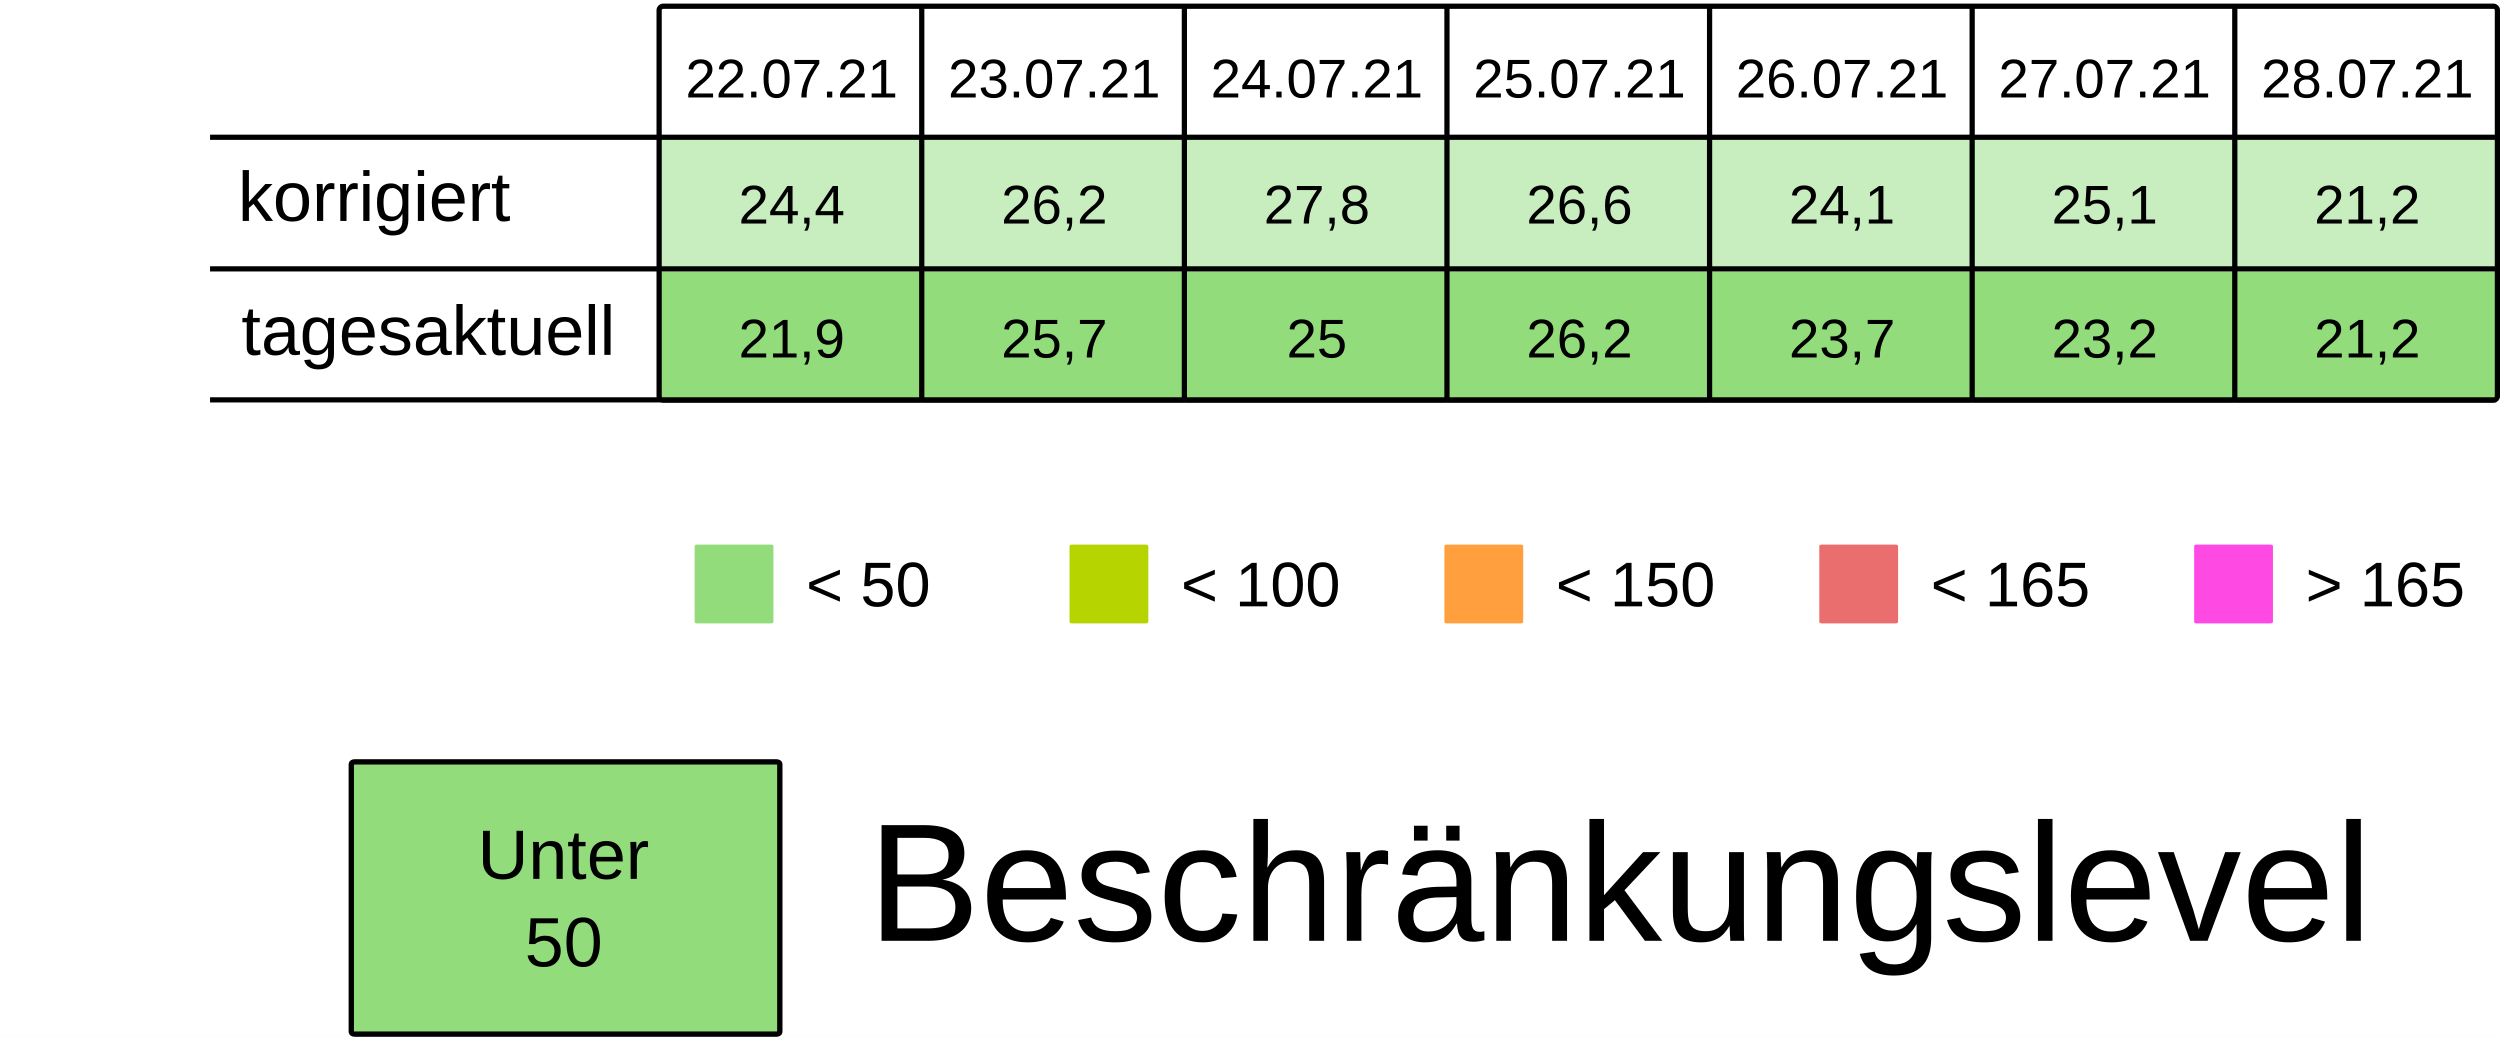
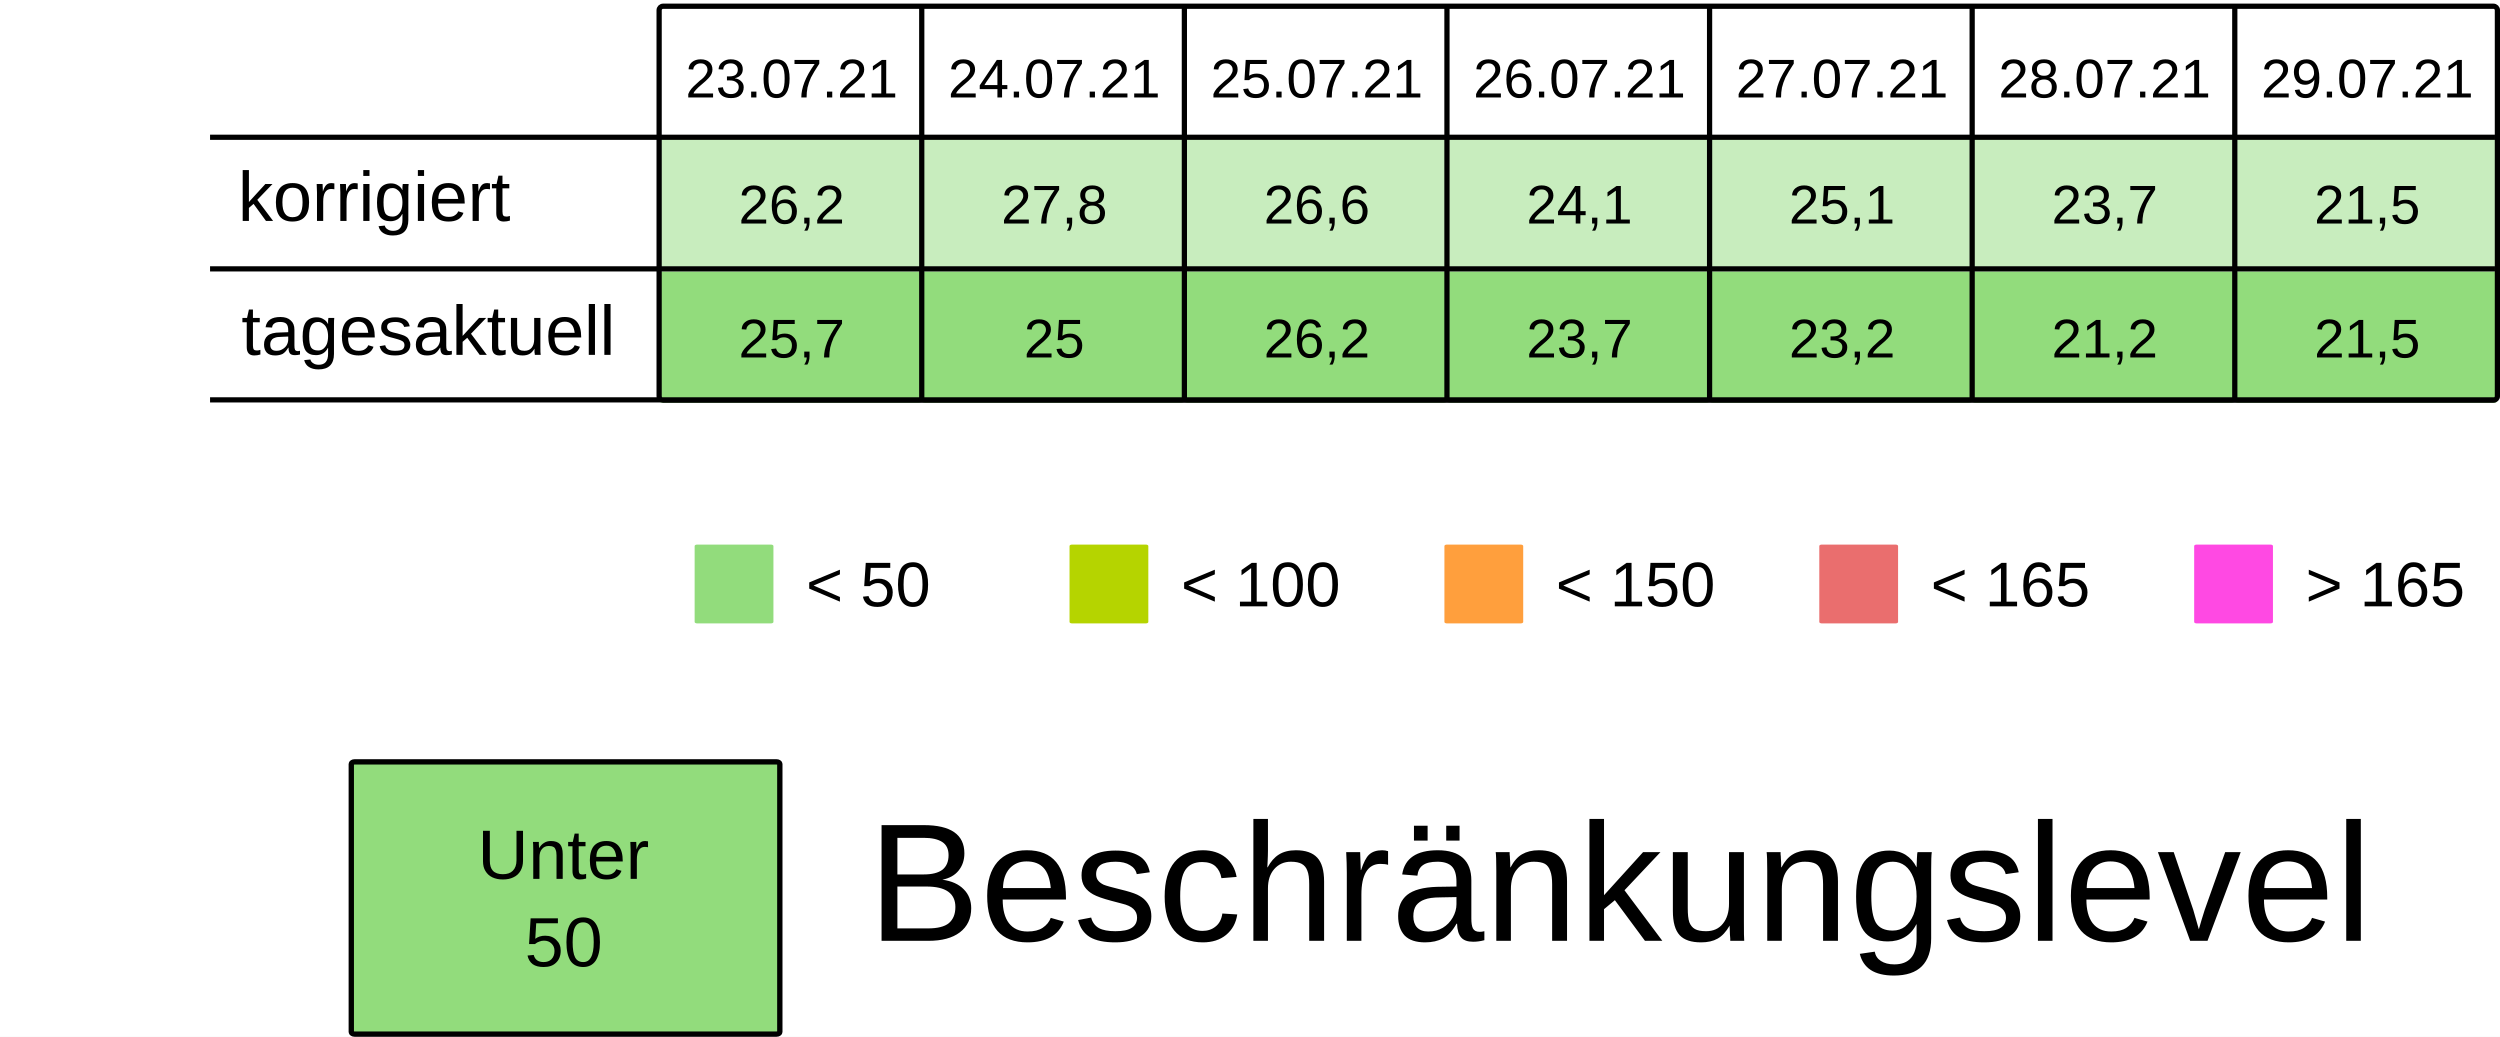
<svg xmlns="http://www.w3.org/2000/svg" viewBox="0 0 125.94 52.229" height="197.399" width="475.994">
  <rect width="100%" height="100%" x="-.001" fill="#fff" />
  <g transform="translate(-13.231 -25.355)">
    <rect ry=".106" rx=".169" y="32.284" x="46.434" height="6.615" width="13.229" fill="#92dc7c7F" />
    <rect ry=".106" rx=".169" y="32.284" x="59.664" height="6.615" width="13.229" fill="#92dc7c7F" />
    <rect ry=".106" rx=".169" y="32.284" x="72.893" height="6.615" width="13.229" fill="#92dc7c7F" />
    <rect ry=".106" rx=".169" y="32.284" x="86.122" height="6.615" width="13.229" fill="#92dc7c7F" />
    <rect ry=".106" rx=".169" y="32.284" x="99.351" height="6.615" width="13.229" fill="#92dc7c7F" />
    <rect ry=".106" rx=".169" y="32.284" x="112.58" height="6.615" width="13.229" fill="#92dc7c7F" />
    <rect ry=".106" rx=".169" y="32.284" x="125.809" height="6.615" width="13.229" fill="#92dc7c7F" />
    <text y="30.266" x="53.113" style="line-height:125%;-inkscape-font-specification:Arial;text-align:center" font-weight="400" font-size="2.749" letter-spacing="0" word-spacing="0" font-family="Arial" text-anchor="middle" stroke-width=".064">
-       <tspan style="text-align:center" y="30.266" x="53.113">22.07.21</tspan>
+       <tspan style="text-align:center" y="30.266" x="53.113">23.07.21</tspan>
    </text>
    <text y="30.266" x="66.342" style="line-height:125%;-inkscape-font-specification:Arial;text-align:center" font-weight="400" font-size="2.749" letter-spacing="0" word-spacing="0" font-family="Arial" text-anchor="middle" stroke-width=".064">
-       <tspan style="text-align:center" y="30.266" x="66.342">23.07.21</tspan>
+       <tspan style="text-align:center" y="30.266" x="66.342">24.07.21</tspan>
    </text>
    <text y="30.266" x="79.571" style="line-height:125%;-inkscape-font-specification:Arial;text-align:center" font-weight="400" font-size="2.749" letter-spacing="0" word-spacing="0" font-family="Arial" text-anchor="middle" stroke-width=".064">
-       <tspan style="text-align:center" y="30.266" x="79.571">24.07.21</tspan>
+       <tspan style="text-align:center" y="30.266" x="79.571">25.07.21</tspan>
    </text>
    <text y="30.266" x="92.8" style="line-height:125%;-inkscape-font-specification:Arial;text-align:center" font-weight="400" font-size="2.749" letter-spacing="0" word-spacing="0" font-family="Arial" text-anchor="middle" stroke-width=".064">
-       <tspan style="text-align:center" y="30.266" x="92.8">25.07.21</tspan>
+       <tspan style="text-align:center" y="30.266" x="92.8">26.07.21</tspan>
    </text>
    <text y="30.266" x="106.029" style="line-height:125%;-inkscape-font-specification:Arial;text-align:center" font-weight="400" font-size="2.749" letter-spacing="0" word-spacing="0" font-family="Arial" text-anchor="middle" stroke-width=".064">
-       <tspan style="text-align:center" y="30.266" x="106.029">26.07.21</tspan>
+       <tspan style="text-align:center" y="30.266" x="106.029">27.07.21</tspan>
    </text>
    <text y="30.266" x="119.258" style="line-height:125%;-inkscape-font-specification:Arial;text-align:center" font-weight="400" font-size="2.749" letter-spacing="0" word-spacing="0" font-family="Arial" text-anchor="middle" stroke-width=".064">
-       <tspan style="text-align:center" y="30.266" x="119.258">27.07.21</tspan>
+       <tspan style="text-align:center" y="30.266" x="119.258">28.07.21</tspan>
    </text>
    <text y="30.266" x="132.488" style="line-height:125%;-inkscape-font-specification:Arial;text-align:center" font-weight="400" font-size="2.749" letter-spacing="0" word-spacing="0" font-family="Arial" text-anchor="middle" stroke-width=".064">
-       <tspan style="text-align:center" y="30.266" x="132.488">28.07.21</tspan>
+       <tspan style="text-align:center" y="30.266" x="132.488">29.07.21</tspan>
    </text>
    <text y="36.616" x="53.113" style="line-height:125%;-inkscape-font-specification:Arial;text-align:center" font-weight="400" font-size="2.749" letter-spacing="0" word-spacing="0" font-family="Arial" text-anchor="middle" stroke-width=".064">
-       <tspan style="text-align:center" y="36.616" x="53.113">24,4</tspan>
+       <tspan style="text-align:center" y="36.616" x="53.113">26,2</tspan>
    </text>
    <text y="36.616" x="66.342" style="line-height:125%;-inkscape-font-specification:Arial;text-align:center" font-weight="400" font-size="2.749" letter-spacing="0" word-spacing="0" font-family="Arial" text-anchor="middle" stroke-width=".064">
-       <tspan style="text-align:center" y="36.616" x="66.342">26,2</tspan>
+       <tspan style="text-align:center" y="36.616" x="66.342">27,8</tspan>
    </text>
    <text y="36.616" x="79.571" style="line-height:125%;-inkscape-font-specification:Arial;text-align:center" font-weight="400" font-size="2.749" letter-spacing="0" word-spacing="0" font-family="Arial" text-anchor="middle" stroke-width=".064">
-       <tspan style="text-align:center" y="36.616" x="79.571">27,8</tspan>
+       <tspan style="text-align:center" y="36.616" x="79.571">26,6</tspan>
    </text>
    <text y="36.616" x="92.8" style="line-height:125%;-inkscape-font-specification:Arial;text-align:center" font-weight="400" font-size="2.749" letter-spacing="0" word-spacing="0" font-family="Arial" text-anchor="middle" stroke-width=".064">
-       <tspan style="text-align:center" y="36.616" x="92.8">26,6</tspan>
+       <tspan style="text-align:center" y="36.616" x="92.8">24,1</tspan>
    </text>
    <text y="36.616" x="106.029" style="line-height:125%;-inkscape-font-specification:Arial;text-align:center" font-weight="400" font-size="2.749" letter-spacing="0" word-spacing="0" font-family="Arial" text-anchor="middle" stroke-width=".064">
-       <tspan style="text-align:center" y="36.616" x="106.029">24,1</tspan>
+       <tspan style="text-align:center" y="36.616" x="106.029">25,1</tspan>
    </text>
    <text y="36.616" x="119.258" style="line-height:125%;-inkscape-font-specification:Arial;text-align:center" font-weight="400" font-size="2.749" letter-spacing="0" word-spacing="0" font-family="Arial" text-anchor="middle" stroke-width=".064">
-       <tspan style="text-align:center" y="36.616" x="119.258">25,1</tspan>
+       <tspan style="text-align:center" y="36.616" x="119.258">23,7</tspan>
    </text>
    <text y="36.616" x="132.488" style="line-height:125%;-inkscape-font-specification:Arial;text-align:center" font-weight="400" font-size="2.749" letter-spacing="0" word-spacing="0" font-family="Arial" text-anchor="middle" stroke-width=".064">
-       <tspan style="text-align:center" y="36.616" x="132.488">21,2</tspan>
+       <tspan style="text-align:center" y="36.616" x="132.488">21,5</tspan>
    </text>
    <rect ry=".071" rx=".12" y="52.79" x="48.224" height="3.969" width="3.969" fill="#92dc7c" />
    <text y="55.896" x="53.84" style="line-height:125%;-inkscape-font-specification:Arial" font-weight="400" font-size="3.175" letter-spacing="0" word-spacing="0" font-family="Arial" stroke-width=".265">
      <tspan y="55.896" x="53.84">&lt; 50</tspan>
    </text>
    <rect ry=".071" rx=".12" y="52.79" x="67.11" height="3.969" width="3.969" fill="#B5D400" />
    <text y="55.896" x="72.726" style="line-height:125%;-inkscape-font-specification:Arial" font-weight="400" font-size="3.175" letter-spacing="0" word-spacing="0" font-family="Arial" stroke-width=".265">
      <tspan y="55.896" x="72.726">&lt; 100</tspan>
    </text>
    <rect ry=".071" rx=".12" y="52.79" x="104.88" height="3.969" width="3.969" fill="#ea6e6e" />
    <text y="55.896" x="110.496" style="line-height:125%;-inkscape-font-specification:Arial" font-weight="400" font-size="3.175" letter-spacing="0" word-spacing="0" font-family="Arial" stroke-width=".265">
      <tspan y="55.896" x="110.496">&lt; 165</tspan>
    </text>
    <rect ry=".071" rx=".12" y="52.79" x="123.765" height="3.969" width="3.969" fill="#FF49E3" />
    <text y="55.896" x="129.381" style="line-height:125%;-inkscape-font-specification:Arial" font-weight="400" font-size="3.175" letter-spacing="0" word-spacing="0" font-family="Arial" stroke-width=".265">
      <tspan y="55.896" x="129.381">&gt; 165</tspan>
    </text>
    <rect ry=".071" rx=".12" y="52.79" x="85.995" height="3.969" width="3.969" fill="#ff9f3d" />
    <text y="55.896" x="91.61" style="line-height:125%;-inkscape-font-specification:Arial" font-weight="400" font-size="3.175" letter-spacing="0" word-spacing="0" font-family="Arial" stroke-width=".265">
      <tspan y="55.896" x="91.61">&lt; 150</tspan>
    </text>
    <rect ry=".106" rx=".169" y="39.031" x="46.435" height="6.615" width="13.229" fill="#92dc7c" />
    <rect ry=".106" rx=".169" y="39.031" x="59.665" height="6.615" width="13.229" fill="#92dc7c" />
    <rect ry=".106" rx=".169" y="39.031" x="72.894" height="6.615" width="13.229" fill="#92dc7c" />
    <rect ry=".106" rx=".169" y="39.031" x="86.123" height="6.615" width="13.229" fill="#92dc7c" />
    <rect ry=".106" rx=".169" y="39.031" x="99.352" height="6.615" width="13.229" fill="#92dc7c" />
    <rect ry=".106" rx=".169" y="39.031" x="112.581" height="6.615" width="13.229" fill="#92dc7c" />
    <rect ry=".106" rx=".169" y="39.031" x="125.81" height="6.615" width="13.229" fill="#92dc7c" />
    <text y="43.363" x="53.114" style="line-height:125%;-inkscape-font-specification:Arial;text-align:center" font-weight="400" font-size="2.749" letter-spacing="0" word-spacing="0" font-family="Arial" text-anchor="middle" stroke-width=".064">
-       <tspan style="text-align:center" y="43.363" x="53.114">21,9</tspan>
+       <tspan style="text-align:center" y="43.363" x="53.114">25,7</tspan>
    </text>
    <text y="43.363" x="66.343" style="line-height:125%;-inkscape-font-specification:Arial;text-align:center" font-weight="400" font-size="2.749" letter-spacing="0" word-spacing="0" font-family="Arial" text-anchor="middle" stroke-width=".064">
-       <tspan style="text-align:center" y="43.363" x="66.343">25,7</tspan>
+       <tspan style="text-align:center" y="43.363" x="66.343">25</tspan>
    </text>
    <text y="43.363" x="79.572" style="line-height:125%;-inkscape-font-specification:Arial;text-align:center" font-weight="400" font-size="2.749" letter-spacing="0" word-spacing="0" font-family="Arial" text-anchor="middle" stroke-width=".064">
-       <tspan style="text-align:center" y="43.363" x="79.572">25</tspan>
+       <tspan style="text-align:center" y="43.363" x="79.572">26,2</tspan>
    </text>
    <text y="43.363" x="92.801" style="line-height:125%;-inkscape-font-specification:Arial;text-align:center" font-weight="400" font-size="2.749" letter-spacing="0" word-spacing="0" font-family="Arial" text-anchor="middle" stroke-width=".064">
-       <tspan style="text-align:center" y="43.363" x="92.801">26,2</tspan>
+       <tspan style="text-align:center" y="43.363" x="92.801">23,7</tspan>
    </text>
    <text y="43.363" x="106.03" style="line-height:125%;-inkscape-font-specification:Arial;text-align:center" font-weight="400" font-size="2.749" letter-spacing="0" word-spacing="0" font-family="Arial" text-anchor="middle" stroke-width=".064">
-       <tspan style="text-align:center" y="43.363" x="106.03">23,7</tspan>
+       <tspan style="text-align:center" y="43.363" x="106.03">23,2</tspan>
    </text>
    <text y="43.363" x="119.259" style="line-height:125%;-inkscape-font-specification:Arial;text-align:center" font-weight="400" font-size="2.749" letter-spacing="0" word-spacing="0" font-family="Arial" text-anchor="middle" stroke-width=".064">
-       <tspan style="text-align:center" y="43.363" x="119.259">23,2</tspan>
+       <tspan style="text-align:center" y="43.363" x="119.259">21,2</tspan>
    </text>
    <text y="43.363" x="132.489" style="line-height:125%;-inkscape-font-specification:Arial;text-align:center" font-weight="400" font-size="2.749" letter-spacing="0" word-spacing="0" font-family="Arial" text-anchor="middle" stroke-width=".064">
-       <tspan style="text-align:center" y="43.363" x="132.489">21,2</tspan>
+       <tspan style="text-align:center" y="43.363" x="132.489">21,5</tspan>
    </text>
    <text style="line-height:125%;-inkscape-font-specification:Arial" x="25.224" y="36.483" font-weight="400" font-size="3.528" font-family="Arial" letter-spacing="0" word-spacing="0" stroke-width=".265">
      <tspan x="25.224" y="36.483">korrigiert</tspan>
    </text>
    <text style="line-height:125%;-inkscape-font-specification:Arial" x="25.396" y="43.23" font-weight="400" font-size="3.528" font-family="Arial" letter-spacing="0" word-spacing="0" stroke-width=".265">
      <tspan x="25.396" y="43.23">tagesaktuell</tspan>
    </text>
    <path d="M59.665 25.802v19.844zm13.23 0v19.844zm13.228 0v19.844zm13.23 0v19.844zm13.228 0v19.844zm13.23 0v19.844zM23.812 32.27h115.096zm0 6.629h115.096zm0 6.6h115.096zm22.823-19.83h92.206c.11 0 .2.09.2.2v19.445a.2.2 0 01-.2.2H46.635a.2.2 0 01-.2-.2V25.869c0-.11.089-.2.2-.2z" fill="none" stroke="#000" stroke-width=".264" />
    <rect ry=".108" rx=".169" y="63.735" x="30.927" height="13.715" width="21.588" fill="#92dc7c" stroke-miterlimit="0" stroke="#000" stroke-width=".269" />
    <text y="69.629" x="41.626" style="line-height:125%;-inkscape-font-specification:Arial;text-align:center" font-weight="400" font-size="3.528" letter-spacing="0" word-spacing="0" font-family="Arial" text-anchor="middle" stroke-width=".265">
      <tspan style="text-align:center" y="69.629" x="42.1">Unter</tspan>
      <tspan style="text-align:center" y="74.038" x="41.626">50</tspan>
    </text>
    <text style="line-height:125%;-inkscape-font-specification:Arial" x="56.955" y="72.75" font-weight="400" font-size="8.467" font-family="Arial" letter-spacing="0" word-spacing="0" stroke-width=".265">
      <tspan x="56.955" y="72.75">Beschränkungslevel</tspan>
    </text>
  </g>
</svg>
